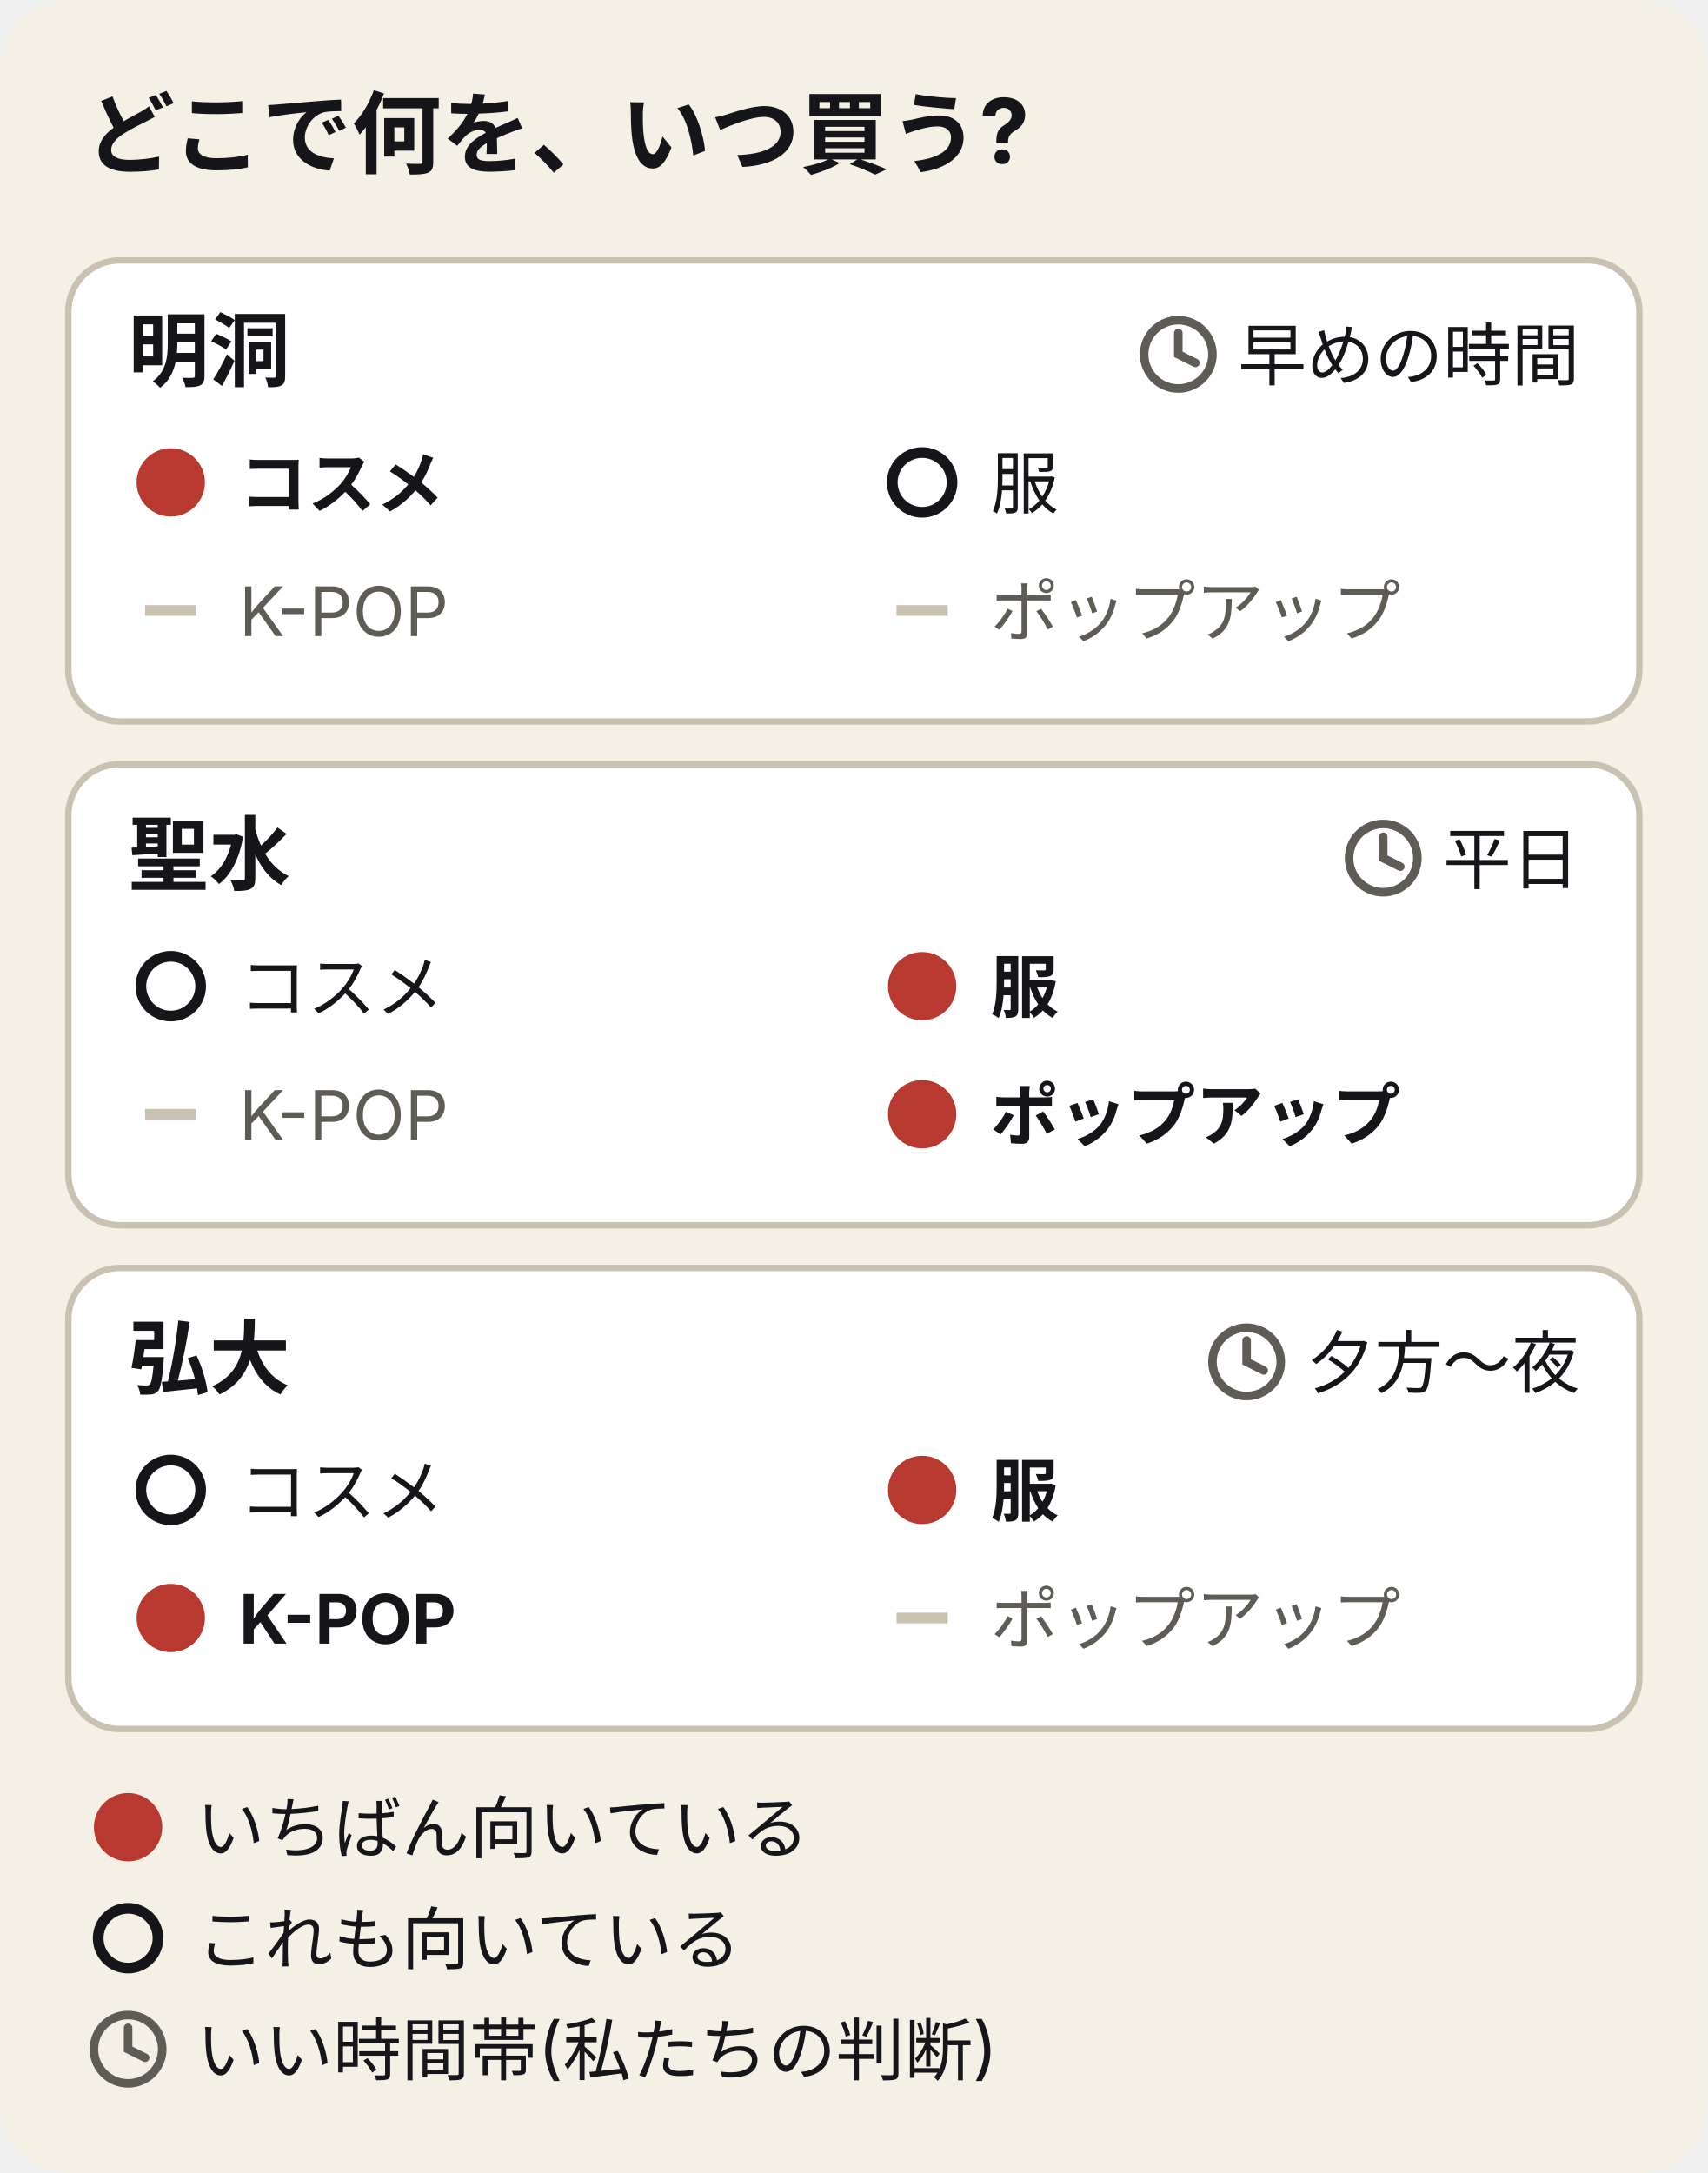
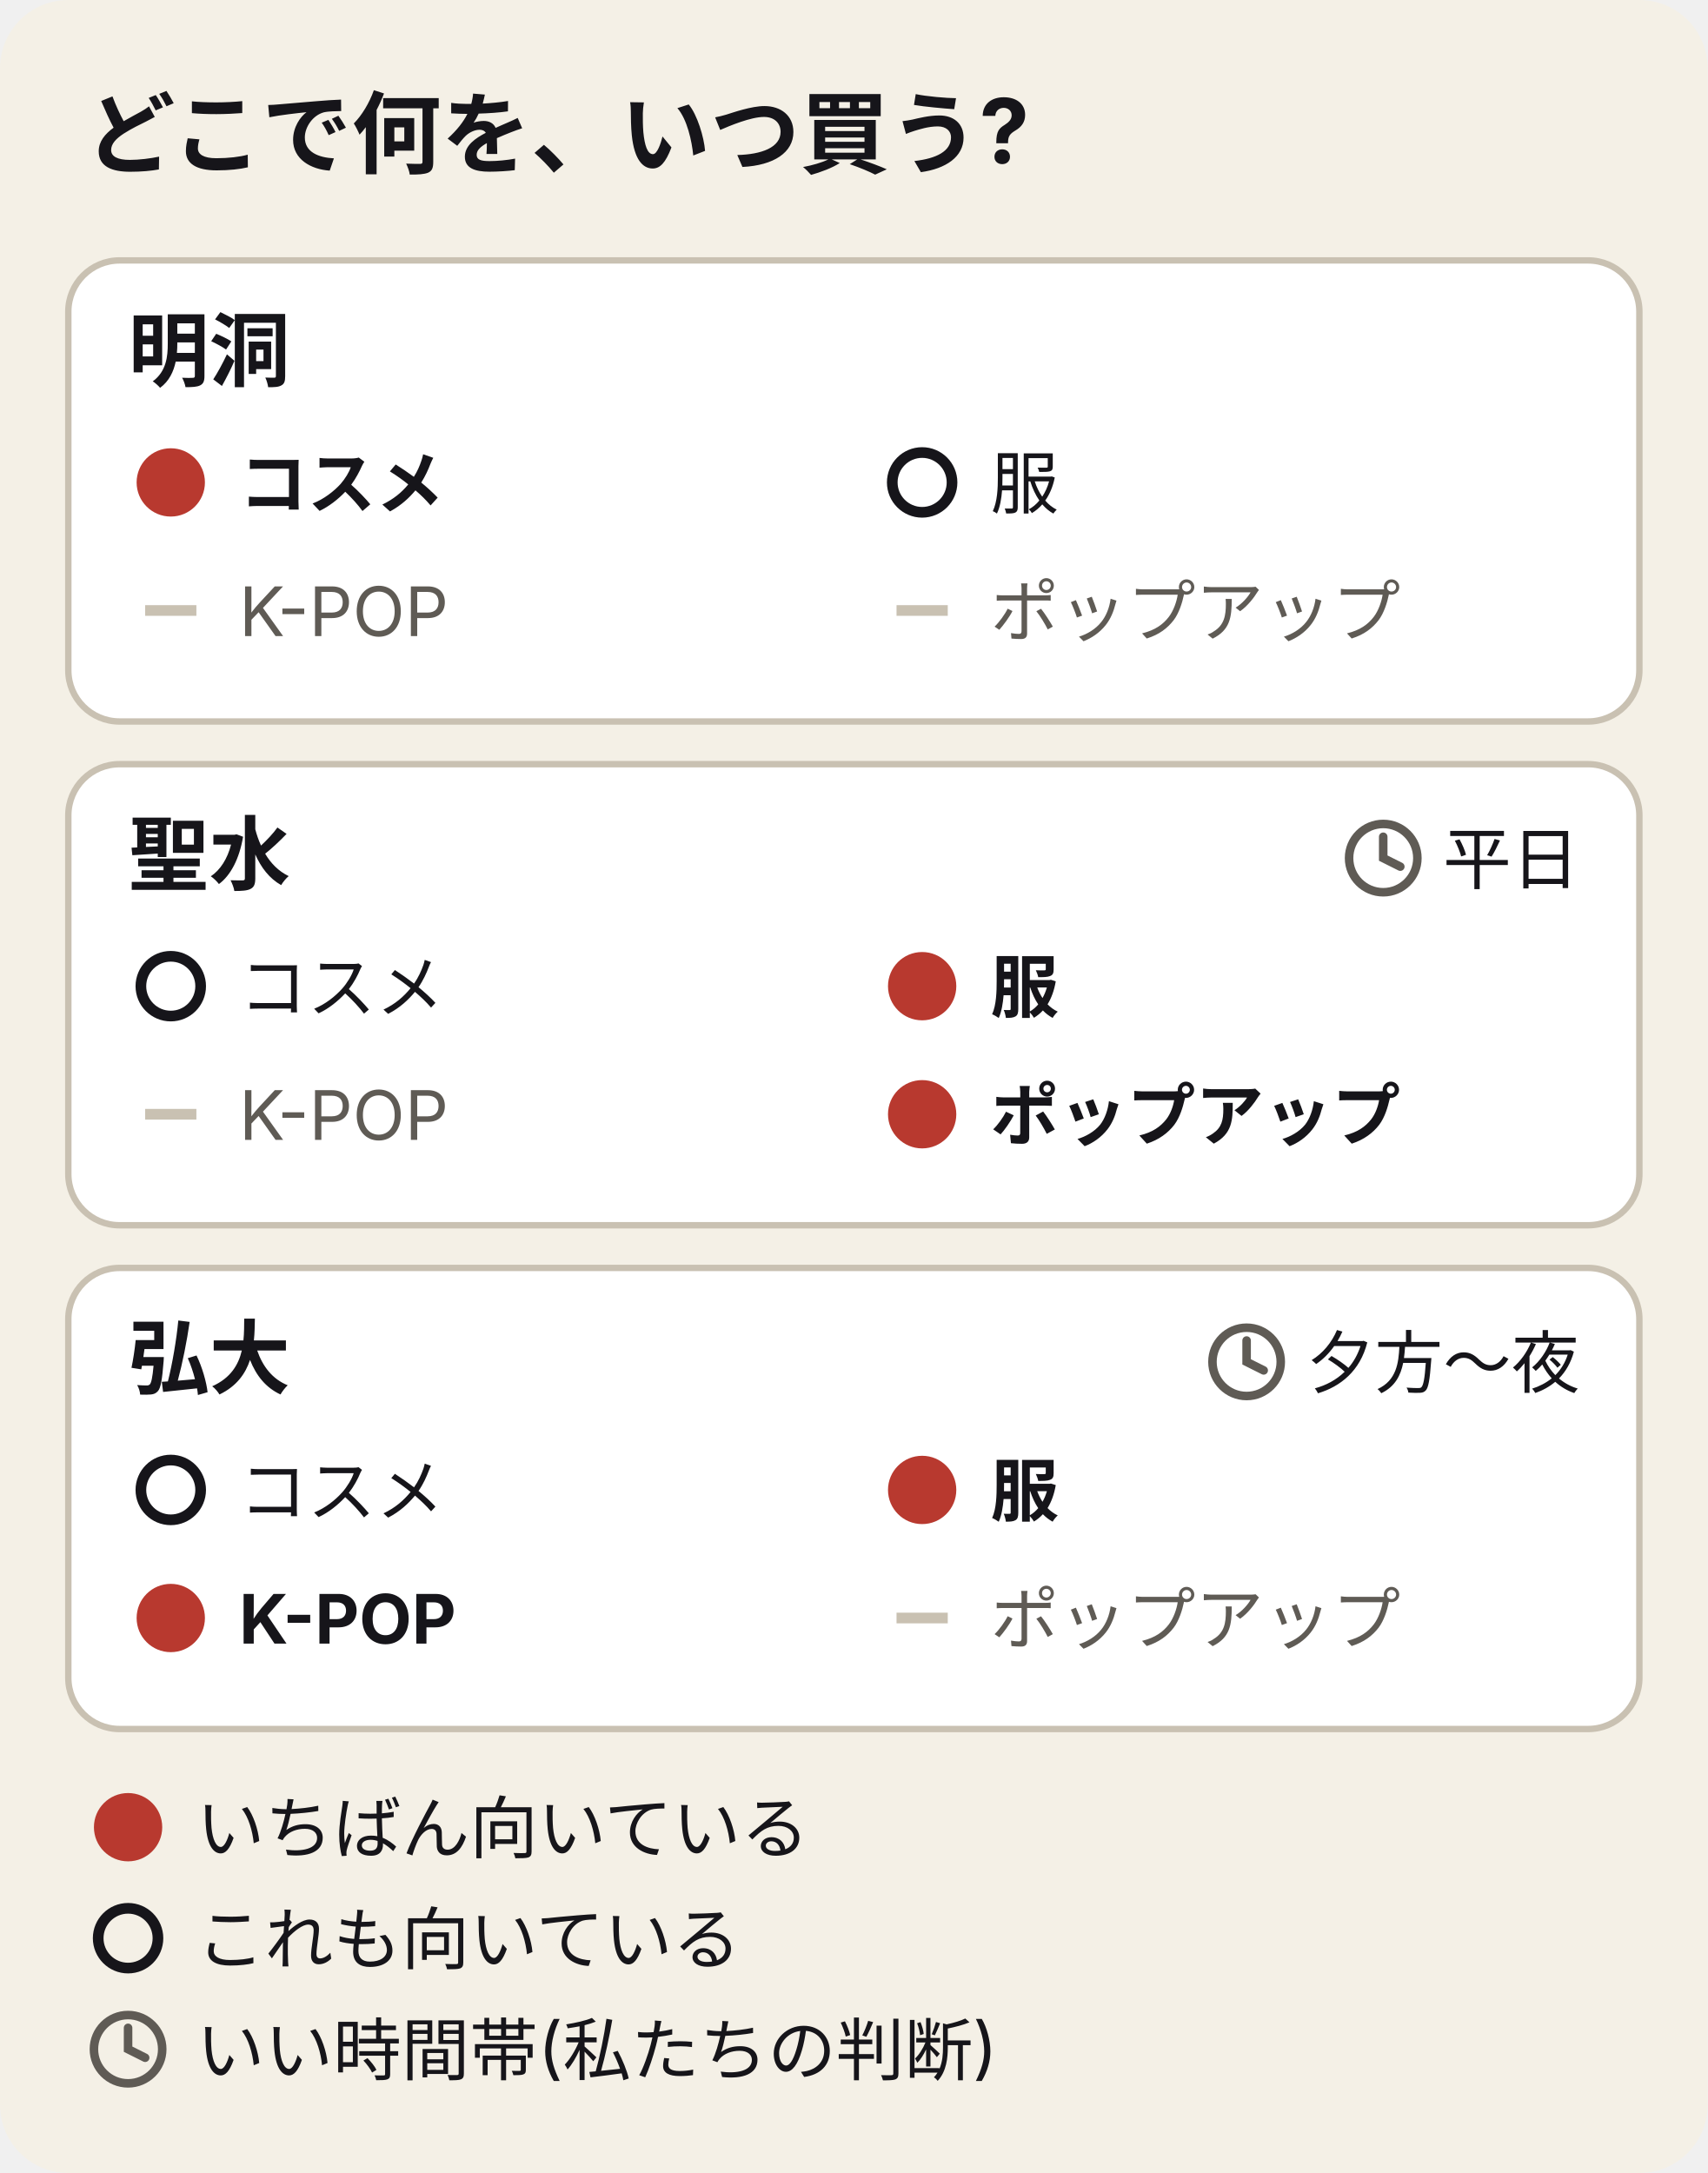
<svg xmlns="http://www.w3.org/2000/svg" viewBox="0 0 400 509" role="img" aria-label="どこで何を、いつ買う?" font-family="system-ui, -apple-system, &quot;Noto Sans KR&quot;, &quot;Noto Sans JP&quot;, &quot;Noto Sans TC&quot;, sans-serif">
  <rect width="400" height="509" rx="16" fill="#f4f0e6" />
  <defs>
    <marker id="ah" viewBox="0 0 10 10" refX="9" refY="5" markerWidth="7" markerHeight="7" orient="auto-start-reverse">
      <path d="M0,0 L10,5 L0,10 z" fill="#16151a" />
    </marker>
  </defs>
  <text x="20" y="39" font-size="21" fill="#16151a" font-weight="bold" text-anchor="start">どこで何を、いつ買う?</text>
  <rect x="16" y="61" width="368" height="108" rx="12" fill="#ffffff" stroke="#c9c1b2" stroke-width="1.5" />
  <text x="30" y="89" font-size="19" fill="#16151a" font-weight="bold" text-anchor="start">明洞</text>
-   <circle cx="276" cy="83" r="8" fill="none" stroke="#5f5b55" stroke-width="2" />
-   <path d="M276,78 L276,83 L280,85" fill="none" stroke="#5f5b55" stroke-width="2" stroke-linecap="round" />
-   <text x="370" y="89" font-size="16" fill="#16151a" text-anchor="end">早めの時間</text>
  <circle cx="40" cy="113" r="8" fill="#b8392f" />
  <text x="56" y="119" font-size="16" fill="#16151a" font-weight="bold" text-anchor="start">コスメ</text>
  <circle cx="216" cy="113" r="7" fill="none" stroke="#16151a" stroke-width="2.5" />
  <text x="232" y="119" font-size="16" fill="#16151a" text-anchor="start">服</text>
  <line x1="34" y1="143" x2="46" y2="143" stroke="#c9c1b2" stroke-width="2.5" />
  <text x="56" y="149" font-size="16" fill="#5f5b55" text-anchor="start">K-POP</text>
  <line x1="210" y1="143" x2="222" y2="143" stroke="#c9c1b2" stroke-width="2.5" />
  <text x="232" y="149" font-size="16" fill="#5f5b55" text-anchor="start">ポップアップ</text>
  <rect x="16" y="179" width="368" height="108" rx="12" fill="#ffffff" stroke="#c9c1b2" stroke-width="1.5" />
  <text x="30" y="207" font-size="19" fill="#16151a" font-weight="bold" text-anchor="start">聖水</text>
  <circle cx="324" cy="201" r="8" fill="none" stroke="#5f5b55" stroke-width="2" />
  <path d="M324,196 L324,201 L328,203" fill="none" stroke="#5f5b55" stroke-width="2" stroke-linecap="round" />
  <text x="370" y="207" font-size="16" fill="#16151a" text-anchor="end">平日</text>
  <circle cx="40" cy="231" r="7" fill="none" stroke="#16151a" stroke-width="2.5" />
  <text x="56" y="237" font-size="16" fill="#16151a" text-anchor="start">コスメ</text>
  <circle cx="216" cy="231" r="8" fill="#b8392f" />
  <text x="232" y="237" font-size="16" fill="#16151a" font-weight="bold" text-anchor="start">服</text>
  <line x1="34" y1="261" x2="46" y2="261" stroke="#c9c1b2" stroke-width="2.5" />
  <text x="56" y="267" font-size="16" fill="#5f5b55" text-anchor="start">K-POP</text>
  <circle cx="216" cy="261" r="8" fill="#b8392f" />
  <text x="232" y="267" font-size="16" fill="#16151a" font-weight="bold" text-anchor="start">ポップアップ</text>
  <rect x="16" y="297" width="368" height="108" rx="12" fill="#ffffff" stroke="#c9c1b2" stroke-width="1.5" />
  <text x="30" y="325" font-size="19" fill="#16151a" font-weight="bold" text-anchor="start">弘大</text>
  <circle cx="292" cy="319" r="8" fill="none" stroke="#5f5b55" stroke-width="2" />
  <path d="M292,314 L292,319 L296,321" fill="none" stroke="#5f5b55" stroke-width="2" stroke-linecap="round" />
  <text x="370" y="325" font-size="16" fill="#16151a" text-anchor="end">夕方〜夜</text>
  <circle cx="40" cy="349" r="7" fill="none" stroke="#16151a" stroke-width="2.5" />
  <text x="56" y="355" font-size="16" fill="#16151a" text-anchor="start">コスメ</text>
  <circle cx="216" cy="349" r="8" fill="#b8392f" />
  <text x="232" y="355" font-size="16" fill="#16151a" font-weight="bold" text-anchor="start">服</text>
  <circle cx="40" cy="379" r="8" fill="#b8392f" />
  <text x="56" y="385" font-size="16" fill="#16151a" font-weight="bold" text-anchor="start">K-POP</text>
  <line x1="210" y1="379" x2="222" y2="379" stroke="#c9c1b2" stroke-width="2.5" />
  <text x="232" y="385" font-size="16" fill="#5f5b55" text-anchor="start">ポップアップ</text>
  <circle cx="30" cy="428" r="8" fill="#b8392f" />
  <text x="46" y="434" font-size="16" fill="#16151a" text-anchor="start">いちばん向いている</text>
  <circle cx="30" cy="454" r="7" fill="none" stroke="#16151a" stroke-width="2.5" />
  <text x="46" y="460" font-size="16" fill="#16151a" text-anchor="start">これも向いている</text>
  <circle cx="30" cy="480" r="8" fill="none" stroke="#5f5b55" stroke-width="2" />
  <path d="M30,475 L30,480 L34,482" fill="none" stroke="#5f5b55" stroke-width="2" stroke-linecap="round" />
  <text x="46" y="486" font-size="16" fill="#16151a" text-anchor="start">いい時間帯(私たちの判断)</text>
</svg>
